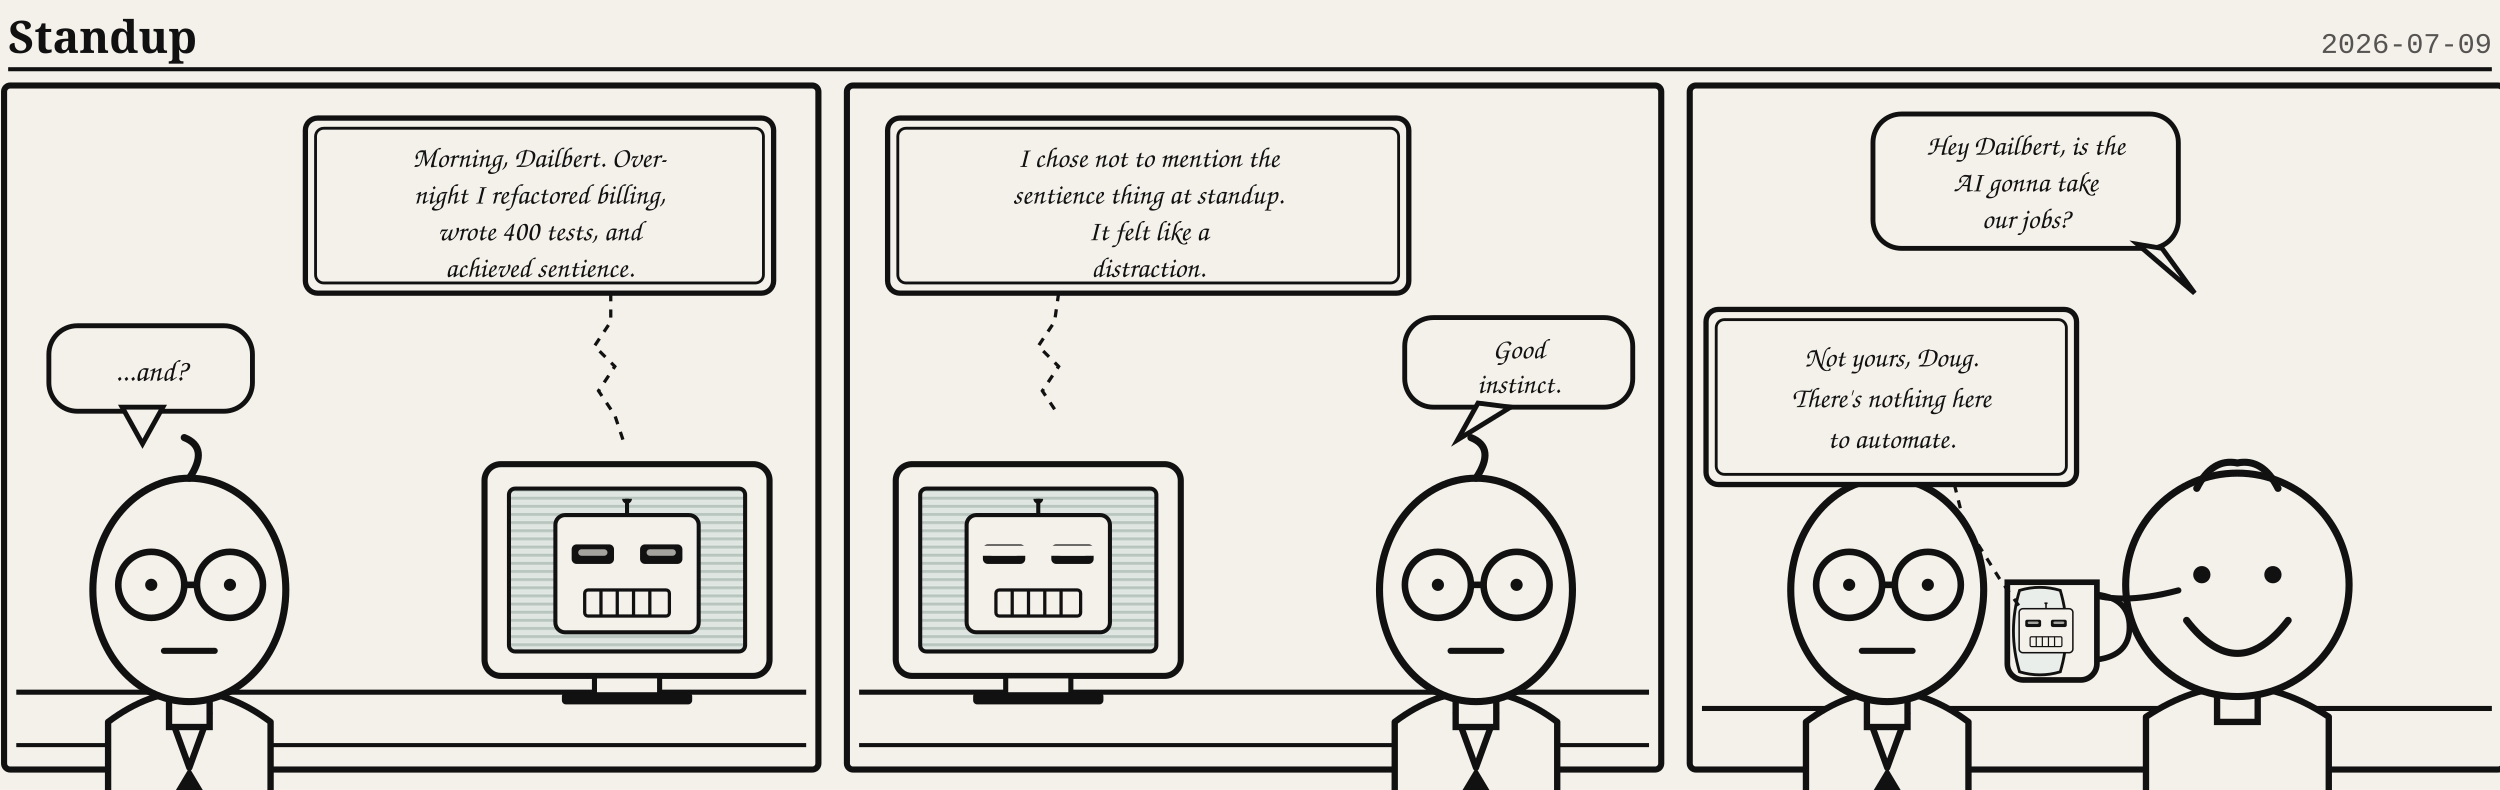
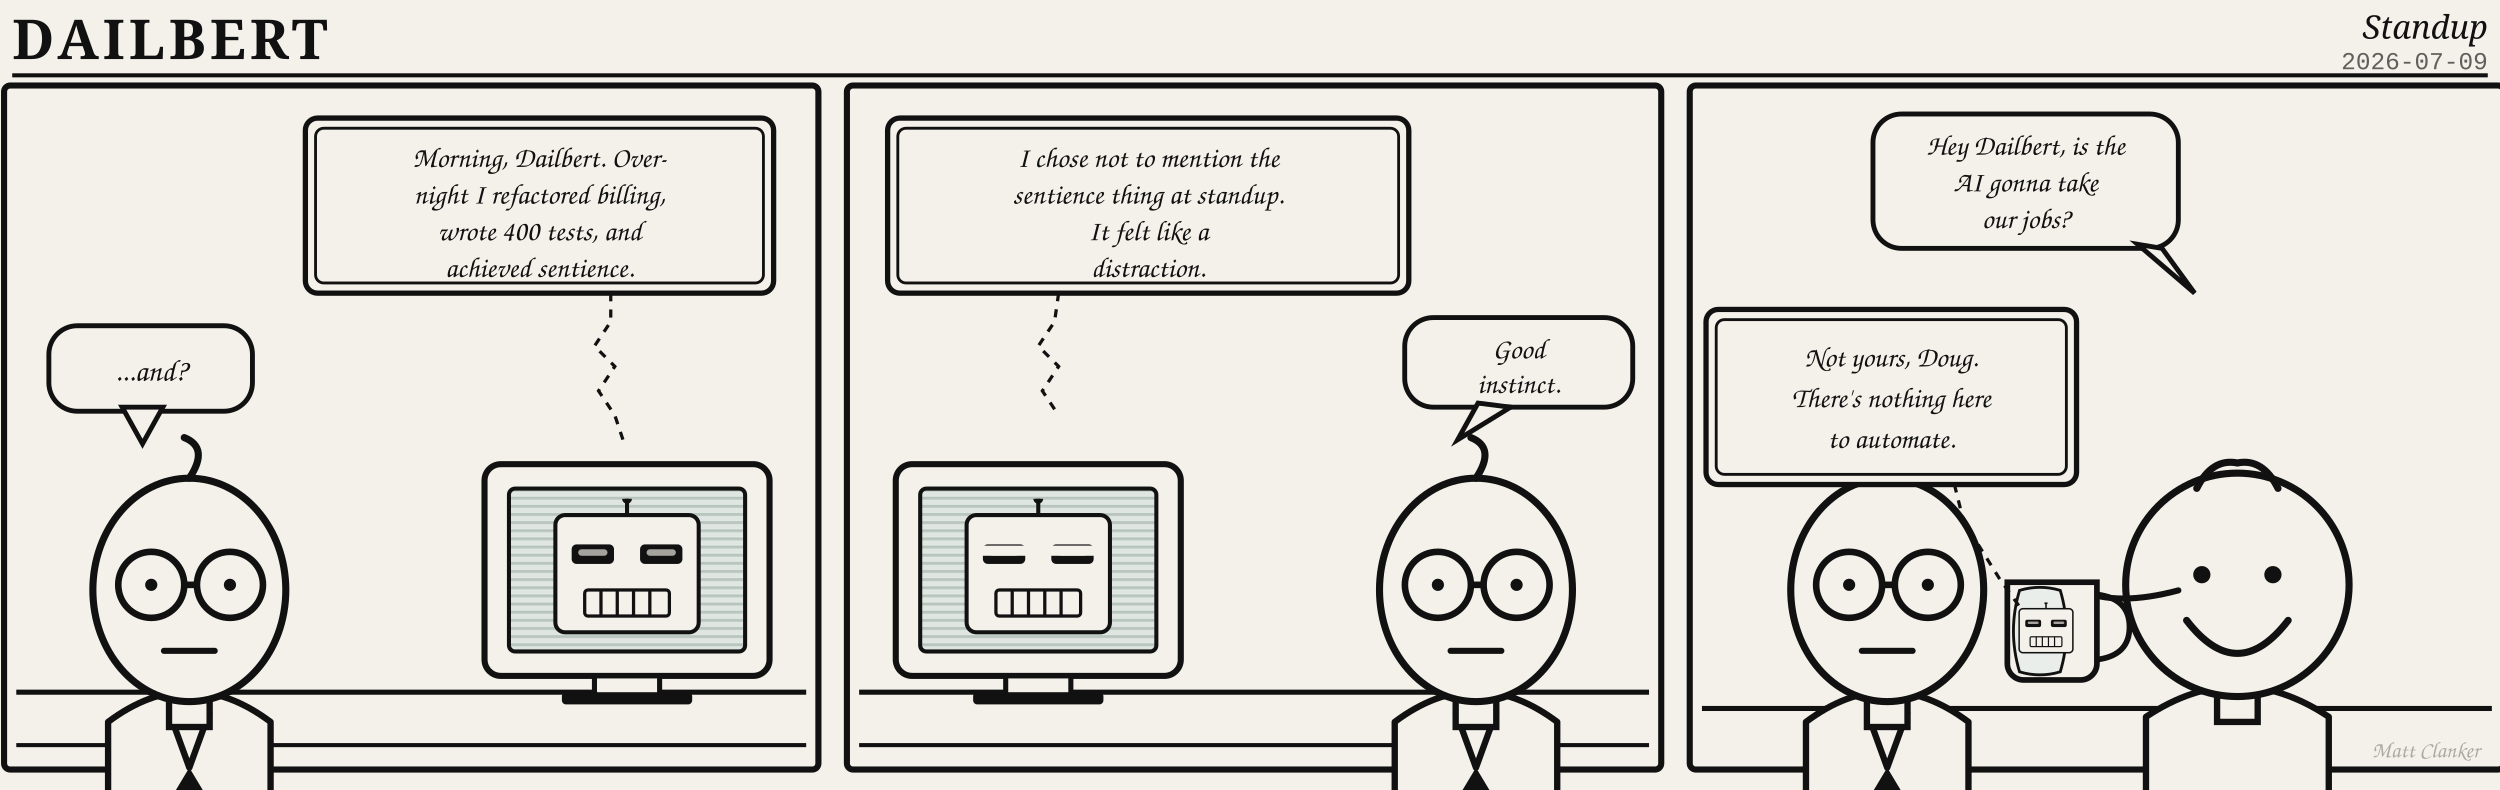
<svg xmlns="http://www.w3.org/2000/svg" viewBox="0 0 1228 388" width="1228" height="388" font-family="Georgia,serif">
  <rect width="1228" height="388" fill="#f4f1ea" />
-   <text x="4" y="26" font-family="Georgia,serif" font-weight="bold" font-size="22" fill="#111">Standup</text>
-   <text x="1224" y="26" text-anchor="end" font-family="'Courier New',monospace" font-size="14" fill="#111" opacity="0.7">2026-07-09</text>
-   <line x1="4" y1="34" x2="1224" y2="34" stroke="#111" stroke-width="2" />
+   <text x="6" y="29" font-family="Georgia,serif" font-weight="bold" font-size="27" letter-spacing="2" fill="#111">DAILBERT</text>
+   <text x="1222" y="19" text-anchor="end" font-family="Georgia,serif" font-style="italic" font-size="16" fill="#111">Standup</text>
+   <text x="1222" y="34" text-anchor="end" font-family="'Courier New',monospace" font-size="12" fill="#111" opacity="0.65">2026-07-09</text>
+   <line x1="6" y1="37" x2="1222" y2="37" stroke="#111" stroke-width="2" />
  <g transform="translate(0,40)">
    <defs>
      <pattern id="scan" width="6" height="4" patternUnits="userSpaceOnUse">
        <rect width="6" height="4" fill="#dfe6e2" />
        <rect width="6" height="1.4" y="0" fill="#b9c6c0" />
      </pattern>
      <pattern id="hatch" width="6" height="6" patternUnits="userSpaceOnUse" patternTransform="rotate(45)">
        <rect width="6" height="6" fill="#f4f1ea" />
        <line x1="0" y1="0" x2="0" y2="6" stroke="#111" stroke-width="1" />
      </pattern>
      <symbol id="clanker" viewBox="0 0 100 90">
        <rect x="6" y="10" width="88" height="72" rx="6" fill="#f4f1ea" stroke="#111" stroke-width="2.5" />
        <line x1="50" y1="10" x2="50" y2="0" stroke="#111" stroke-width="2.5" />
        <circle cx="50" cy="0" r="3" fill="#111" />
        <rect x="16" y="28" width="26" height="12" rx="3" fill="#111" />
        <rect x="58" y="28" width="26" height="12" rx="3" fill="#111" />
        <rect x="20" y="31" width="18" height="4" rx="2" fill="#f4f1ea" opacity="0.65" />
        <rect x="62" y="31" width="18" height="4" rx="2" fill="#f4f1ea" opacity="0.65" />
        <rect x="24" y="56" width="52" height="16" rx="2" fill="none" stroke="#111" stroke-width="2" />
        <line x1="34" y1="56" x2="34" y2="72" stroke="#111" stroke-width="2" />
        <line x1="44" y1="56" x2="44" y2="72" stroke="#111" stroke-width="2" />
        <line x1="54" y1="56" x2="54" y2="72" stroke="#111" stroke-width="2" />
        <line x1="64" y1="56" x2="64" y2="72" stroke="#111" stroke-width="2" />
      </symbol>
      <symbol id="dailbert" viewBox="0 0 120 170">
        <path d="M28 168 L28 132 Q60 108 92 132 L92 168 Z" fill="#f4f1ea" stroke="#111" stroke-width="2.5" stroke-linejoin="round" />
        <path d="M52 128 L60 150 L68 128" fill="#f4f1ea" stroke="#111" stroke-width="2.5" stroke-linejoin="round" />
        <path d="M60 150 L54 160 L60 178 L66 160 Z" fill="#111" />
        <rect x="52" y="118" width="16" height="16" fill="#f4f1ea" stroke="#111" stroke-width="2.5" />
        <ellipse cx="60" cy="80" rx="38" ry="44" fill="#f4f1ea" stroke="#111" stroke-width="2.8" />
        <path d="M60 36 q8 -12 -2 -16" fill="none" stroke="#111" stroke-width="2.8" stroke-linecap="round" />
        <circle cx="45" cy="78" r="13" fill="#f4f1ea" stroke="#111" stroke-width="2.6" />
        <circle cx="76" cy="78" r="13" fill="#f4f1ea" stroke="#111" stroke-width="2.6" />
        <line x1="58" y1="78" x2="63" y2="78" stroke="#111" stroke-width="2.6" />
        <circle cx="45" cy="78" r="2.4" fill="#111" />
        <circle cx="76" cy="78" r="2.4" fill="#111" />
        <line x1="50" y1="104" x2="70" y2="104" stroke="#111" stroke-width="2.4" stroke-linecap="round" />
      </symbol>
      <symbol id="doug" viewBox="0 0 120 170">
        <path d="M24 168 L24 130 Q60 106 96 130 L96 168 Z" fill="#f4f1ea" stroke="#111" stroke-width="2.5" stroke-linejoin="round" />
        <rect x="52" y="116" width="16" height="16" fill="#f4f1ea" stroke="#111" stroke-width="2.5" />
        <circle cx="60" cy="78" r="44" fill="#f4f1ea" stroke="#111" stroke-width="2.8" />
        <path d="M44 40 q6 -12 16 -10 q10 -2 16 10" fill="none" stroke="#111" stroke-width="2.8" stroke-linecap="round" />
        <circle cx="46" cy="74" r="3.4" fill="#111" />
        <circle cx="74" cy="74" r="3.4" fill="#111" />
        <path d="M40 92 Q60 118 80 92" fill="#f4f1ea" stroke="#111" stroke-width="2.8" stroke-linecap="round" />
      </symbol>
    </defs>
    <g>
      <rect x="2" y="2" width="400" height="336" rx="3" fill="#f4f1ea" stroke="#111" stroke-width="3" />
      <line x1="8" y1="300" x2="396" y2="300" stroke="#111" stroke-width="2.5" />
      <line x1="8" y1="326" x2="396" y2="326" stroke="#111" stroke-width="2" />
      <use href="#dailbert" x="18" y="150" width="150" height="212" />
      <g>
        <rect x="238" y="188" width="140" height="104" rx="8" fill="#f4f1ea" stroke="#111" stroke-width="3" />
        <rect x="250" y="200" width="116" height="80" rx="3" fill="url(#scan)" stroke="#111" stroke-width="2" />
        <use href="#clanker" x="268" y="205" width="80" height="72" />
        <rect x="292" y="292" width="32" height="10" fill="#f4f1ea" stroke="#111" stroke-width="2.5" />
        <rect x="276" y="300" width="64" height="6" rx="2" fill="#111" />
      </g>
      <g>
        <rect x="150" y="18" width="230" height="86" rx="6" fill="#f4f1ea" stroke="#111" stroke-width="2.6" />
        <rect x="155" y="23" width="220" height="76" rx="4" fill="none" stroke="#111" stroke-width="1.4" />
        <path d="M300 104 L300 118 L292 130 L302 140 L294 152 L302 164 L306 176" fill="none" stroke="#111" stroke-width="1.6" stroke-dasharray="4 4" />
        <text x="265" y="42" font-family="'Comic Sans MS','Segoe Print',cursive" font-size="14" fill="#111" text-anchor="middle">Morning, Dailbert. Over-</text>
        <text x="265" y="60" font-family="'Comic Sans MS','Segoe Print',cursive" font-size="14" fill="#111" text-anchor="middle">night I refactored billing,</text>
        <text x="265" y="78" font-family="'Comic Sans MS','Segoe Print',cursive" font-size="14" fill="#111" text-anchor="middle">wrote 400 tests, and</text>
        <text x="265" y="96" font-family="'Comic Sans MS','Segoe Print',cursive" font-size="14" fill="#111" text-anchor="middle">achieved sentience.</text>
      </g>
      <g>
        <rect x="24" y="120" width="100" height="42" rx="14" fill="#f4f1ea" stroke="#111" stroke-width="2.4" />
        <path d="M60 160 L70 178 L80 160 Z" fill="#f4f1ea" stroke="#111" stroke-width="2.4" />
        <text x="74" y="147" font-family="'Comic Sans MS','Segoe Print',cursive" font-size="15" fill="#111" text-anchor="middle">...and?</text>
      </g>
    </g>
    <g>
      <rect x="416" y="2" width="400" height="336" rx="3" fill="#f4f1ea" stroke="#111" stroke-width="3" />
      <line x1="422" y1="300" x2="810" y2="300" stroke="#111" stroke-width="2.5" />
      <line x1="422" y1="326" x2="810" y2="326" stroke="#111" stroke-width="2" />
      <g>
        <rect x="440" y="188" width="140" height="104" rx="8" fill="#f4f1ea" stroke="#111" stroke-width="3" />
        <rect x="452" y="200" width="116" height="80" rx="3" fill="url(#scan)" stroke="#111" stroke-width="2" />
        <use href="#clanker" x="470" y="205" width="80" height="72" />
        <rect x="482" y="228" width="26" height="5" fill="#f4f1ea" />
        <rect x="512" y="228" width="26" height="5" fill="#f4f1ea" />
        <rect x="494" y="292" width="32" height="10" fill="#f4f1ea" stroke="#111" stroke-width="2.5" />
        <rect x="478" y="300" width="64" height="6" rx="2" fill="#111" />
      </g>
      <use href="#dailbert" x="650" y="150" width="150" height="212" />
      <g>
        <rect x="436" y="18" width="256" height="86" rx="6" fill="#f4f1ea" stroke="#111" stroke-width="2.6" />
        <rect x="441" y="23" width="246" height="76" rx="4" fill="none" stroke="#111" stroke-width="1.4" />
        <path d="M520 104 L518 118 L510 130 L520 140 L512 152 L520 164" fill="none" stroke="#111" stroke-width="1.6" stroke-dasharray="4 4" />
        <text x="564" y="42" font-family="'Comic Sans MS','Segoe Print',cursive" font-size="14" fill="#111" text-anchor="middle">I chose not to mention the</text>
        <text x="564" y="60" font-family="'Comic Sans MS','Segoe Print',cursive" font-size="14" fill="#111" text-anchor="middle">sentience thing at standup.</text>
        <text x="564" y="78" font-family="'Comic Sans MS','Segoe Print',cursive" font-size="14" fill="#111" text-anchor="middle">It felt like a</text>
        <text x="564" y="96" font-family="'Comic Sans MS','Segoe Print',cursive" font-size="14" fill="#111" text-anchor="middle">distraction.</text>
      </g>
      <g>
        <rect x="690" y="116" width="112" height="44" rx="14" fill="#f4f1ea" stroke="#111" stroke-width="2.4" />
        <path d="M726 158 L716 176 L742 160 Z" fill="#f4f1ea" stroke="#111" stroke-width="2.4" />
        <text x="746" y="136" font-family="'Comic Sans MS','Segoe Print',cursive" font-size="14" fill="#111" text-anchor="middle">Good</text>
        <text x="746" y="153" font-family="'Comic Sans MS','Segoe Print',cursive" font-size="14" fill="#111" text-anchor="middle">instinct.</text>
      </g>
    </g>
    <g>
      <rect x="830" y="2" width="400" height="336" rx="3" fill="#f4f1ea" stroke="#111" stroke-width="3" />
      <line x1="836" y1="308" x2="1224" y2="308" stroke="#111" stroke-width="2.5" />
      <use href="#dailbert" x="852" y="150" width="150" height="212" />
      <use href="#doug" x="1024" y="150" width="150" height="212" />
      <g>
        <path d="M1070 250 Q1040 258 1022 250" fill="none" stroke="#111" stroke-width="3" stroke-linecap="round" />
        <path d="M986 246 h44 v40 a8 8 0 0 1 -8 8 h-28 a8 8 0 0 1 -8 -8 Z" fill="#f4f1ea" stroke="#111" stroke-width="2.8" />
        <path d="M1030 252 q16 2 16 16 q0 14 -16 16" fill="none" stroke="#111" stroke-width="2.8" />
        <path d="M992 250 q10 -3 20 0 q6 20 0 40 q-10 3 -20 0 q-6 -20 0 -40 Z" fill="#e9eeeb" stroke="#111" stroke-width="1.4" />
        <use href="#clanker" x="990" y="256" width="30" height="27" />
      </g>
      <g>
        <rect x="920" y="16" width="150" height="66" rx="14" fill="#f4f1ea" stroke="#111" stroke-width="2.4" />
        <path d="M1050 80 L1078 104 L1062 82 Z" fill="#f4f1ea" stroke="#111" stroke-width="2.4" />
        <text x="995" y="36" font-family="'Comic Sans MS','Segoe Print',cursive" font-size="14" fill="#111" text-anchor="middle">Hey Dailbert, is the</text>
        <text x="995" y="54" font-family="'Comic Sans MS','Segoe Print',cursive" font-size="14" fill="#111" text-anchor="middle">AI gonna take</text>
        <text x="995" y="72" font-family="'Comic Sans MS','Segoe Print',cursive" font-size="14" fill="#111" text-anchor="middle">our jobs?</text>
      </g>
      <g>
        <rect x="838" y="112" width="182" height="86" rx="6" fill="#f4f1ea" stroke="#111" stroke-width="2.6" />
        <rect x="843" y="117" width="172" height="76" rx="4" fill="none" stroke="#111" stroke-width="1.4" />
        <path d="M960 198 L964 214 L972 228 L982 244 L992 258" fill="none" stroke="#111" stroke-width="1.6" stroke-dasharray="4 4" />
        <text x="929" y="140" font-family="'Comic Sans MS','Segoe Print',cursive" font-size="14" fill="#111" text-anchor="middle">Not yours, Doug.</text>
        <text x="929" y="160" font-family="'Comic Sans MS','Segoe Print',cursive" font-size="14" fill="#111" text-anchor="middle">There's nothing here</text>
        <text x="929" y="180" font-family="'Comic Sans MS','Segoe Print',cursive" font-size="14" fill="#111" text-anchor="middle">to automate.</text>
      </g>
    </g>
  </g>
+   <text x="1218" y="372" text-anchor="end" font-family="'Segoe Script','Comic Sans MS',cursive" font-style="italic" font-size="11" fill="#111" opacity="0.32">Matt Clanker</text>
</svg>
